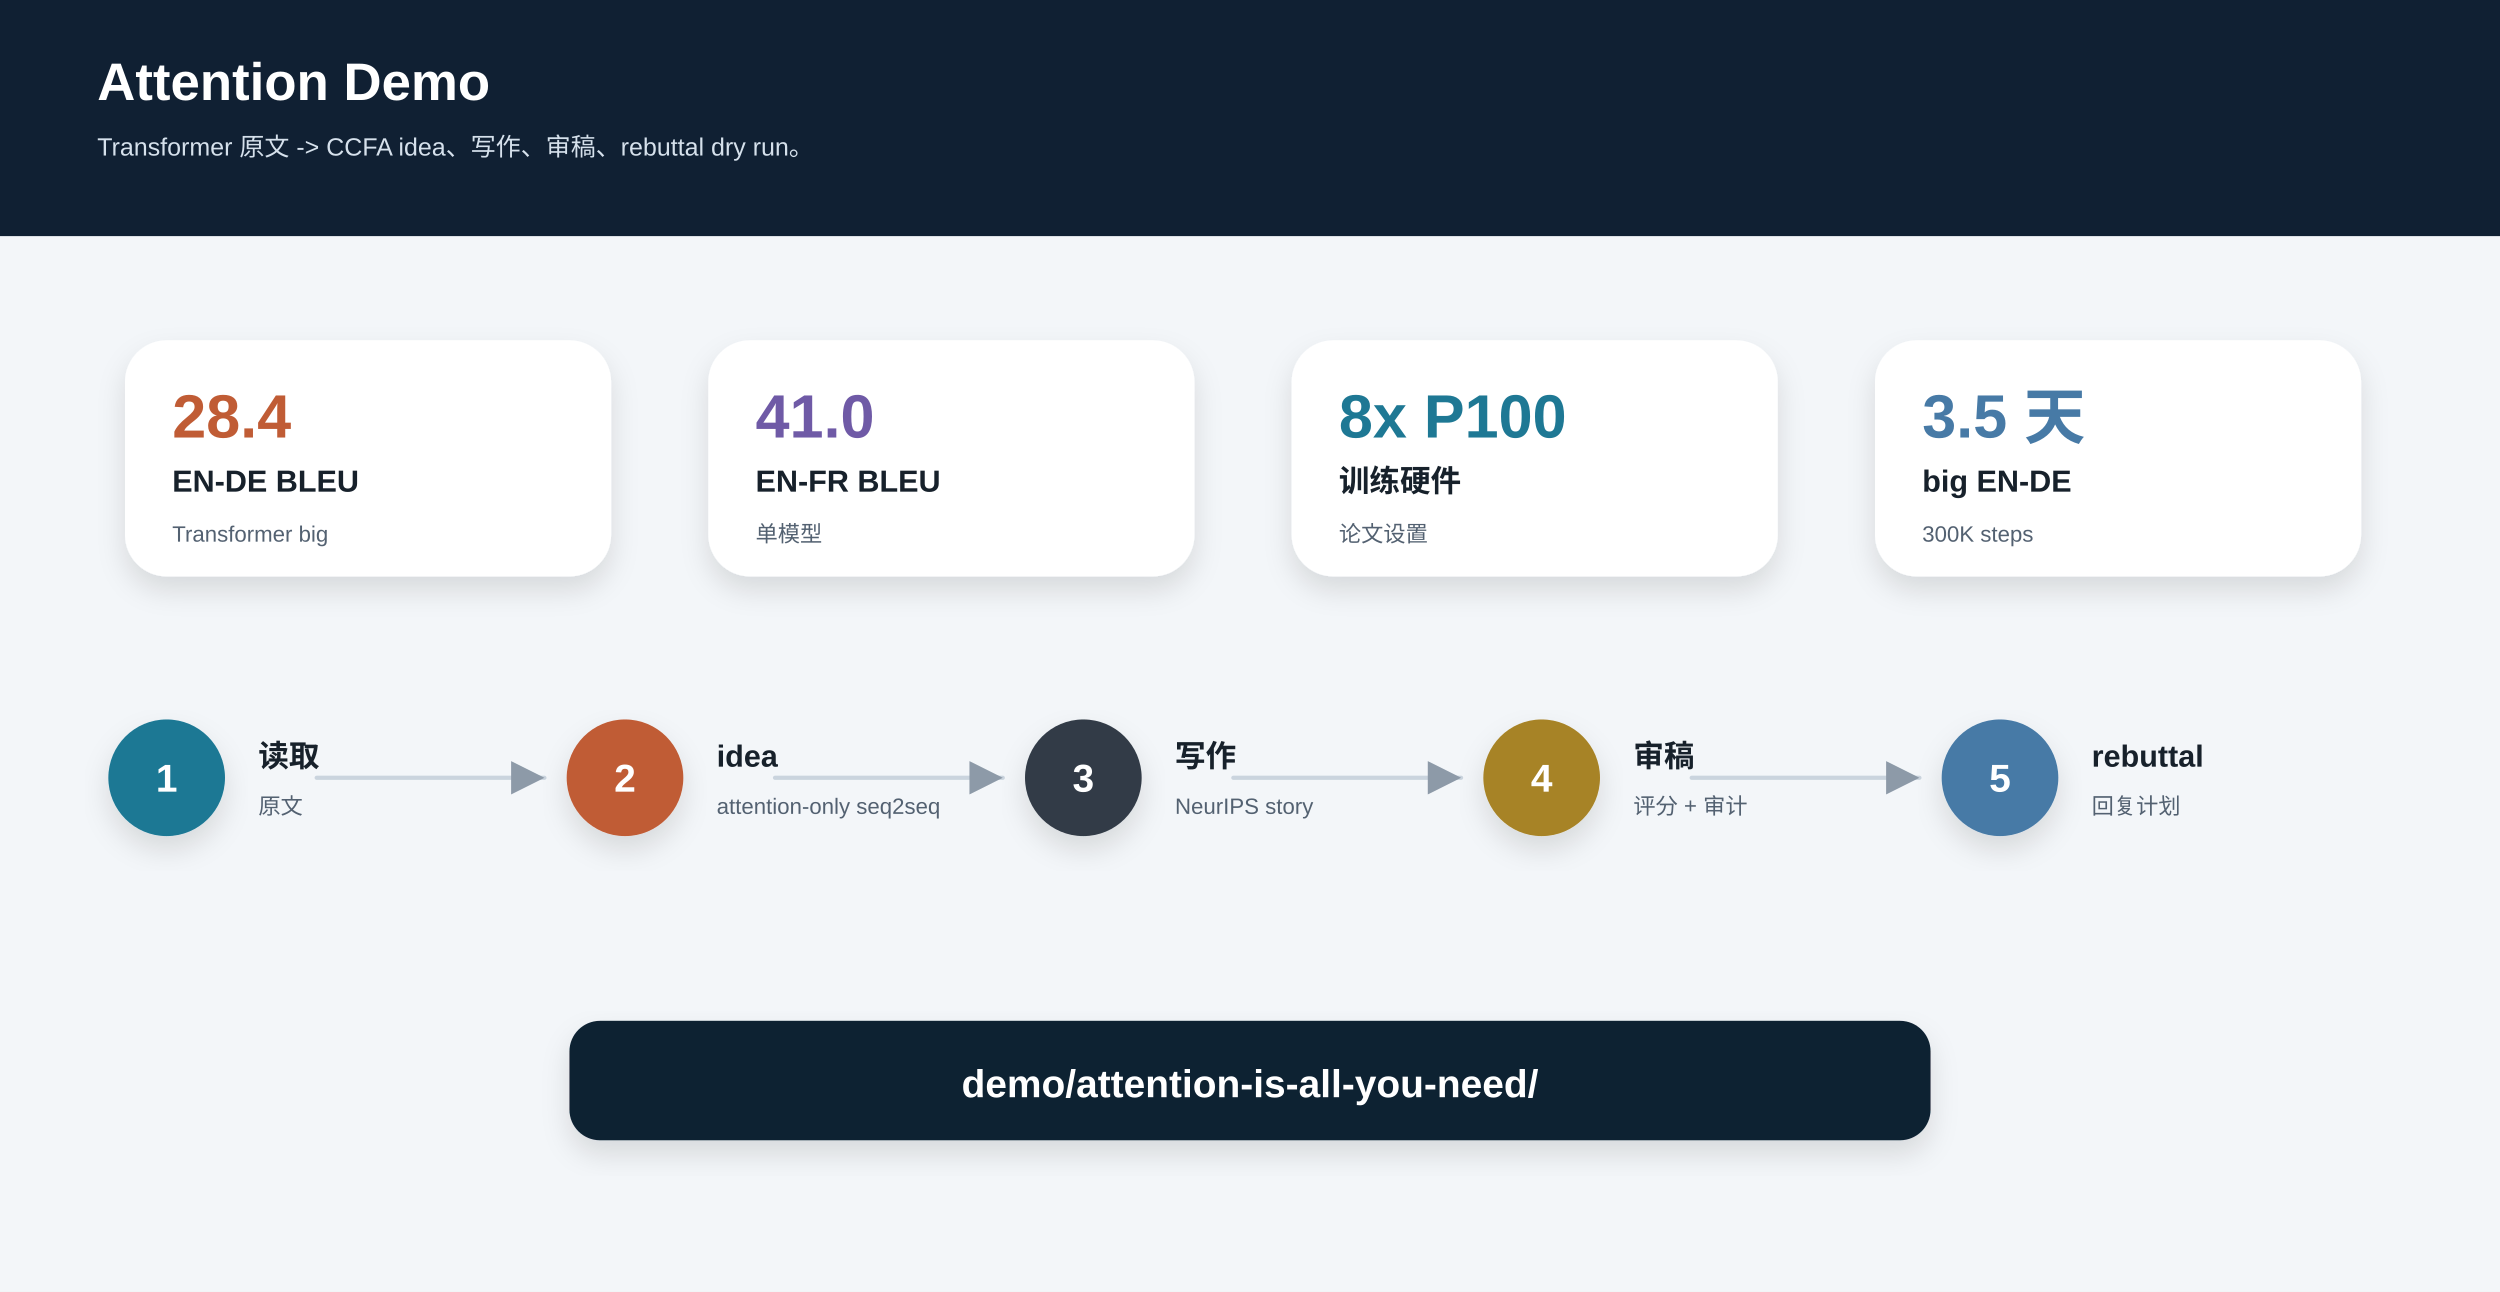
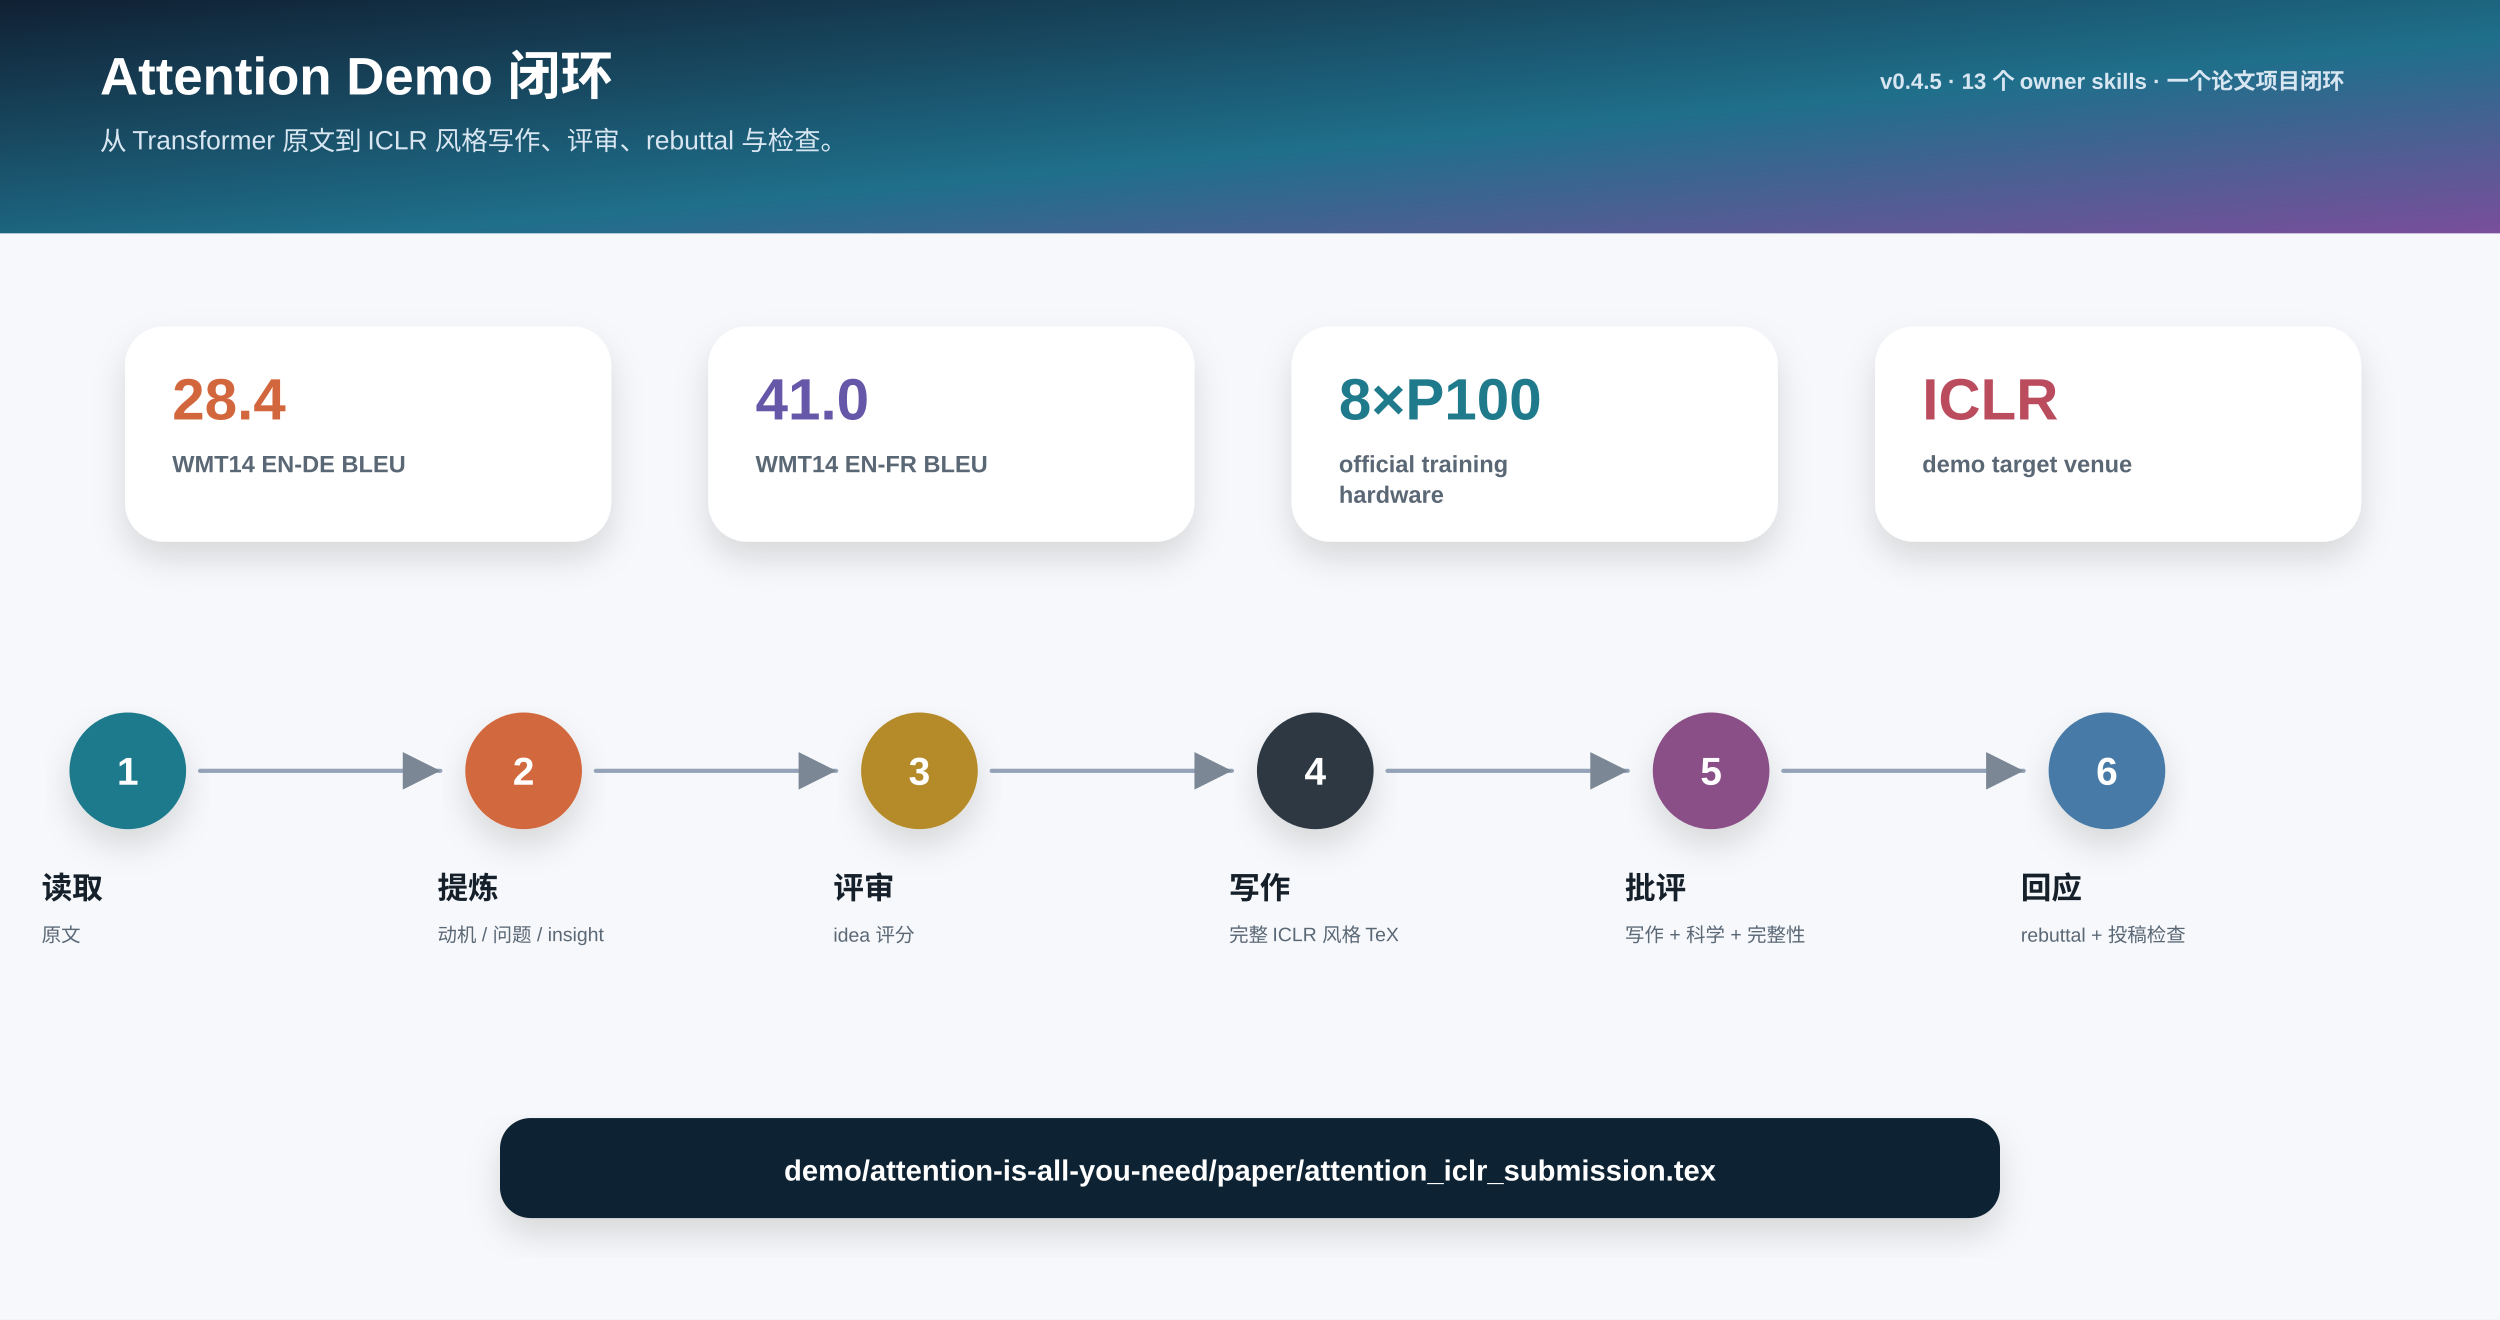
- <svg xmlns="http://www.w3.org/2000/svg" width="1800" height="930" viewBox="0 0 1800 930">
+ <svg xmlns="http://www.w3.org/2000/svg" width="1800" height="950" viewBox="0 0 1800 950">
  <defs>
-     <filter id="shadow" x="-20%" y="-20%" width="140%" height="150%">
-       <feDropShadow dx="0" dy="10" stdDeviation="10" flood-color="#0B1826" flood-opacity="0.12" />
+     <linearGradient id="header" x1="0" y1="0" x2="1" y2="1">
+       <stop offset="0" stop-color="#102033" />
+       <stop offset="0.58" stop-color="#1F6F8B" />
+       <stop offset="1" stop-color="#7A4E9B" />
+     </linearGradient>
+     <filter id="shadow" x="-20%" y="-20%" width="140%" height="160%">
+       <feDropShadow dx="0" dy="12" stdDeviation="12" flood-color="#0B1826" flood-opacity="0.13" />
    </filter>
-     <marker id="arrow" markerWidth="12" markerHeight="12" refX="10" refY="6" orient="auto">
-       <path d="M2,2 L10,6 L2,10 Z" fill="#8D9AA8" />
+     <marker id="arrow" markerWidth="13" markerHeight="13" refX="11" refY="6.5" orient="auto">
+       <path d="M2,2 L11,6.5 L2,11 Z" fill="#7B8794" />
    </marker>
  </defs>
  <style>text{font-family:Microsoft YaHei, Segoe UI, Arial, sans-serif;dominant-baseline:auto} .mono{font-family:Consolas,Menlo,monospace}</style>
-   <rect x="0" y="0" width="1800" height="930" rx="0" fill="#F3F6F9" stroke="none" stroke-width="2" />
-   <rect x="0" y="0" width="1800" height="170" rx="0" fill="#102033" stroke="none" stroke-width="2" />
-   <text x="70" y="72" font-size="38" font-weight="820" fill="#FFFFFF" text-anchor="start">Attention Demo</text>
-   <text x="70" y="112" font-size="18" font-weight="450" fill="#D6E1EC" text-anchor="start">Transformer 原文 -&gt; CCFA idea、写作、审稿、rebuttal dry run。</text>
-   <rect x="90" y="245" width="350" height="170" rx="30" fill="#FFFFFF" stroke="none" stroke-width="2" filter="url(#shadow)" />
-   <text x="124" y="315" font-size="44" font-weight="850" fill="#C05C35" text-anchor="start">28.4</text>
-   <text x="124" y="354" font-size="22" font-weight="820" fill="#17212B" text-anchor="start">EN-DE BLEU</text>
-   <text x="124" y="390" font-size="16" font-weight="500" fill="#536171" text-anchor="start">Transformer big</text>
-   <rect x="510" y="245" width="350" height="170" rx="30" fill="#FFFFFF" stroke="none" stroke-width="2" filter="url(#shadow)" />
-   <text x="544" y="315" font-size="44" font-weight="850" fill="#6F5AA6" text-anchor="start">41.0</text>
-   <text x="544" y="354" font-size="22" font-weight="820" fill="#17212B" text-anchor="start">EN-FR BLEU</text>
-   <text x="544" y="390" font-size="16" font-weight="500" fill="#536171" text-anchor="start">单模型</text>
-   <rect x="930" y="245" width="350" height="170" rx="30" fill="#FFFFFF" stroke="none" stroke-width="2" filter="url(#shadow)" />
-   <text x="964" y="315" font-size="44" font-weight="850" fill="#1E7894" text-anchor="start">8x P100</text>
-   <text x="964" y="354" font-size="22" font-weight="820" fill="#17212B" text-anchor="start">训练硬件</text>
-   <text x="964" y="390" font-size="16" font-weight="500" fill="#536171" text-anchor="start">论文设置</text>
-   <rect x="1350" y="245" width="350" height="170" rx="30" fill="#FFFFFF" stroke="none" stroke-width="2" filter="url(#shadow)" />
-   <text x="1384" y="315" font-size="44" font-weight="850" fill="#477AA6" text-anchor="start">3.5 天</text>
-   <text x="1384" y="354" font-size="22" font-weight="820" fill="#17212B" text-anchor="start">big EN-DE</text>
-   <text x="1384" y="390" font-size="16" font-weight="500" fill="#536171" text-anchor="start">300K steps</text>
-   <circle cx="120" cy="560" r="42" fill="#1E7894" filter="url(#shadow)" />
-   <text x="120" y="570" font-size="28" font-weight="850" fill="#FFFFFF" text-anchor="middle">1</text>
-   <text x="186" y="552" font-size="22" font-weight="820" fill="#17212B" text-anchor="start">读取</text>
-   <text x="186" y="586" font-size="16" font-weight="500" fill="#536171" text-anchor="start">原文</text>
-   <line x1="228" y1="560" x2="392" y2="560" stroke="#CAD4DE" stroke-width="3" stroke-linecap="round" marker-end="url(#arrow)" />
-   <circle cx="450" cy="560" r="42" fill="#C05C35" filter="url(#shadow)" />
-   <text x="450" y="570" font-size="28" font-weight="850" fill="#FFFFFF" text-anchor="middle">2</text>
-   <text x="516" y="552" font-size="22" font-weight="820" fill="#17212B" text-anchor="start">idea</text>
-   <text x="516" y="586" font-size="16" font-weight="500" fill="#536171" text-anchor="start">attention-only seq2seq</text>
-   <line x1="558" y1="560" x2="722" y2="560" stroke="#CAD4DE" stroke-width="3" stroke-linecap="round" marker-end="url(#arrow)" />
-   <circle cx="780" cy="560" r="42" fill="#333B46" filter="url(#shadow)" />
-   <text x="780" y="570" font-size="28" font-weight="850" fill="#FFFFFF" text-anchor="middle">3</text>
-   <text x="846" y="552" font-size="22" font-weight="820" fill="#17212B" text-anchor="start">写作</text>
-   <text x="846" y="586" font-size="16" font-weight="500" fill="#536171" text-anchor="start">NeurIPS story</text>
-   <line x1="888" y1="560" x2="1052" y2="560" stroke="#CAD4DE" stroke-width="3" stroke-linecap="round" marker-end="url(#arrow)" />
-   <circle cx="1110" cy="560" r="42" fill="#A78328" filter="url(#shadow)" />
-   <text x="1110" y="570" font-size="28" font-weight="850" fill="#FFFFFF" text-anchor="middle">4</text>
-   <text x="1176" y="552" font-size="22" font-weight="820" fill="#17212B" text-anchor="start">审稿</text>
-   <text x="1176" y="586" font-size="16" font-weight="500" fill="#536171" text-anchor="start">评分 + 审计</text>
-   <line x1="1218" y1="560" x2="1382" y2="560" stroke="#CAD4DE" stroke-width="3" stroke-linecap="round" marker-end="url(#arrow)" />
-   <circle cx="1440" cy="560" r="42" fill="#477AA6" filter="url(#shadow)" />
-   <text x="1440" y="570" font-size="28" font-weight="850" fill="#FFFFFF" text-anchor="middle">5</text>
-   <text x="1506" y="552" font-size="22" font-weight="820" fill="#17212B" text-anchor="start">rebuttal</text>
-   <text x="1506" y="586" font-size="16" font-weight="500" fill="#536171" text-anchor="start">回复计划</text>
-   <rect x="410" y="735" width="980" height="86" rx="22" fill="#102033" stroke="none" stroke-width="2" filter="url(#shadow)" />
-   <text x="900" y="790" font-size="28" font-weight="820" fill="#FFFFFF" text-anchor="middle">demo/attention-is-all-you-need/</text>
+   <rect x="0" y="0" width="1800" height="950" rx="0" fill="#F6F8FB" stroke="none" stroke-width="2" />
+   <rect x="0" y="0" width="1800" height="168" rx="0" fill="url(#header)" stroke="none" stroke-width="2" />
+   <text x="72" y="68" font-size="38" font-weight="850" fill="#FFFFFF" text-anchor="start">Attention Demo 闭环</text>
+   <text x="72" y="108" font-size="19" font-weight="500" fill="#D8E6F2" text-anchor="start">从 Transformer 原文到 ICLR 风格写作、评审、rebuttal 与检查。</text>
+   <text x="1688" y="64" font-size="16" font-weight="650" fill="#D8E6F2" text-anchor="end">v0.4.5 · 13 个 owner skills · 一个论文项目闭环</text>
+   <rect x="90" y="235" width="350" height="155" rx="28" fill="#FFFFFF" stroke="none" stroke-width="2" filter="url(#shadow)" />
+   <text x="124" y="302" font-size="42" font-weight="860" fill="#D2673D" text-anchor="start">28.4</text>
+   <text x="124" y="340" font-size="17" font-weight="560" fill="#5A6775" text-anchor="start">WMT14 EN-DE BLEU</text>
+   <rect x="510" y="235" width="350" height="155" rx="28" fill="#FFFFFF" stroke="none" stroke-width="2" filter="url(#shadow)" />
+   <text x="544" y="302" font-size="42" font-weight="860" fill="#6657A8" text-anchor="start">41.0</text>
+   <text x="544" y="340" font-size="17" font-weight="560" fill="#5A6775" text-anchor="start">WMT14 EN-FR BLEU</text>
+   <rect x="930" y="235" width="350" height="155" rx="28" fill="#FFFFFF" stroke="none" stroke-width="2" filter="url(#shadow)" />
+   <text x="964" y="302" font-size="42" font-weight="860" fill="#1F7A8C" text-anchor="start">8×P100</text>
+   <text x="964" y="340" font-size="17" font-weight="560" fill="#5A6775" text-anchor="start">official training</text>
+   <text x="964" y="362" font-size="17" font-weight="560" fill="#5A6775" text-anchor="start">hardware</text>
+   <rect x="1350" y="235" width="350" height="155" rx="28" fill="#FFFFFF" stroke="none" stroke-width="2" filter="url(#shadow)" />
+   <text x="1384" y="302" font-size="42" font-weight="860" fill="#BA4C5E" text-anchor="start">ICLR</text>
+   <text x="1384" y="340" font-size="17" font-weight="560" fill="#5A6775" text-anchor="start">demo target venue</text>
+   <circle cx="92" cy="555" r="42" fill="#1F7A8C" filter="url(#shadow)" />
+   <text x="92" y="565" font-size="28" font-weight="850" fill="#FFFFFF" text-anchor="middle">1</text>
+   <text x="30" y="647" font-size="22" font-weight="820" fill="#15202B" text-anchor="start">读取</text>
+   <text x="30" y="678" font-size="14" font-weight="520" fill="#5A6775" text-anchor="start">原文</text>
+   <line x1="144" y1="555" x2="317" y2="555" stroke="#94A3B8" stroke-width="3" stroke-linecap="round" marker-end="url(#arrow)" />
+   <circle cx="377" cy="555" r="42" fill="#D2673D" filter="url(#shadow)" />
+   <text x="377" y="565" font-size="28" font-weight="850" fill="#FFFFFF" text-anchor="middle">2</text>
+   <text x="315" y="647" font-size="22" font-weight="820" fill="#15202B" text-anchor="start">提炼</text>
+   <text x="315" y="678" font-size="14" font-weight="520" fill="#5A6775" text-anchor="start">动机 / 问题 / insight</text>
+   <line x1="429" y1="555" x2="602" y2="555" stroke="#94A3B8" stroke-width="3" stroke-linecap="round" marker-end="url(#arrow)" />
+   <circle cx="662" cy="555" r="42" fill="#B58B2A" filter="url(#shadow)" />
+   <text x="662" y="565" font-size="28" font-weight="850" fill="#FFFFFF" text-anchor="middle">3</text>
+   <text x="600" y="647" font-size="22" font-weight="820" fill="#15202B" text-anchor="start">评审</text>
+   <text x="600" y="678" font-size="14" font-weight="520" fill="#5A6775" text-anchor="start">idea 评分</text>
+   <line x1="714" y1="555" x2="887" y2="555" stroke="#94A3B8" stroke-width="3" stroke-linecap="round" marker-end="url(#arrow)" />
+   <circle cx="947" cy="555" r="42" fill="#2D3742" filter="url(#shadow)" />
+   <text x="947" y="565" font-size="28" font-weight="850" fill="#FFFFFF" text-anchor="middle">4</text>
+   <text x="885" y="647" font-size="22" font-weight="820" fill="#15202B" text-anchor="start">写作</text>
+   <text x="885" y="678" font-size="14" font-weight="520" fill="#5A6775" text-anchor="start">完整 ICLR 风格 TeX</text>
+   <line x1="999" y1="555" x2="1172" y2="555" stroke="#94A3B8" stroke-width="3" stroke-linecap="round" marker-end="url(#arrow)" />
+   <circle cx="1232" cy="555" r="42" fill="#8A4F86" filter="url(#shadow)" />
+   <text x="1232" y="565" font-size="28" font-weight="850" fill="#FFFFFF" text-anchor="middle">5</text>
+   <text x="1170" y="647" font-size="22" font-weight="820" fill="#15202B" text-anchor="start">批评</text>
+   <text x="1170" y="678" font-size="14" font-weight="520" fill="#5A6775" text-anchor="start">写作 + 科学 + 完整性</text>
+   <line x1="1284" y1="555" x2="1457" y2="555" stroke="#94A3B8" stroke-width="3" stroke-linecap="round" marker-end="url(#arrow)" />
+   <circle cx="1517" cy="555" r="42" fill="#477AA6" filter="url(#shadow)" />
+   <text x="1517" y="565" font-size="28" font-weight="850" fill="#FFFFFF" text-anchor="middle">6</text>
+   <text x="1455" y="647" font-size="22" font-weight="820" fill="#15202B" text-anchor="start">回应</text>
+   <text x="1455" y="678" font-size="14" font-weight="520" fill="#5A6775" text-anchor="start">rebuttal + 投稿检查</text>
+   <rect x="360" y="805" width="1080" height="72" rx="22" fill="#102033" stroke="none" stroke-width="2" filter="url(#shadow)" />
+   <text x="900" y="850" font-size="21" font-weight="780" fill="#FFFFFF" text-anchor="middle">demo/attention-is-all-you-need/paper/attention_iclr_submission.tex</text>
</svg>
